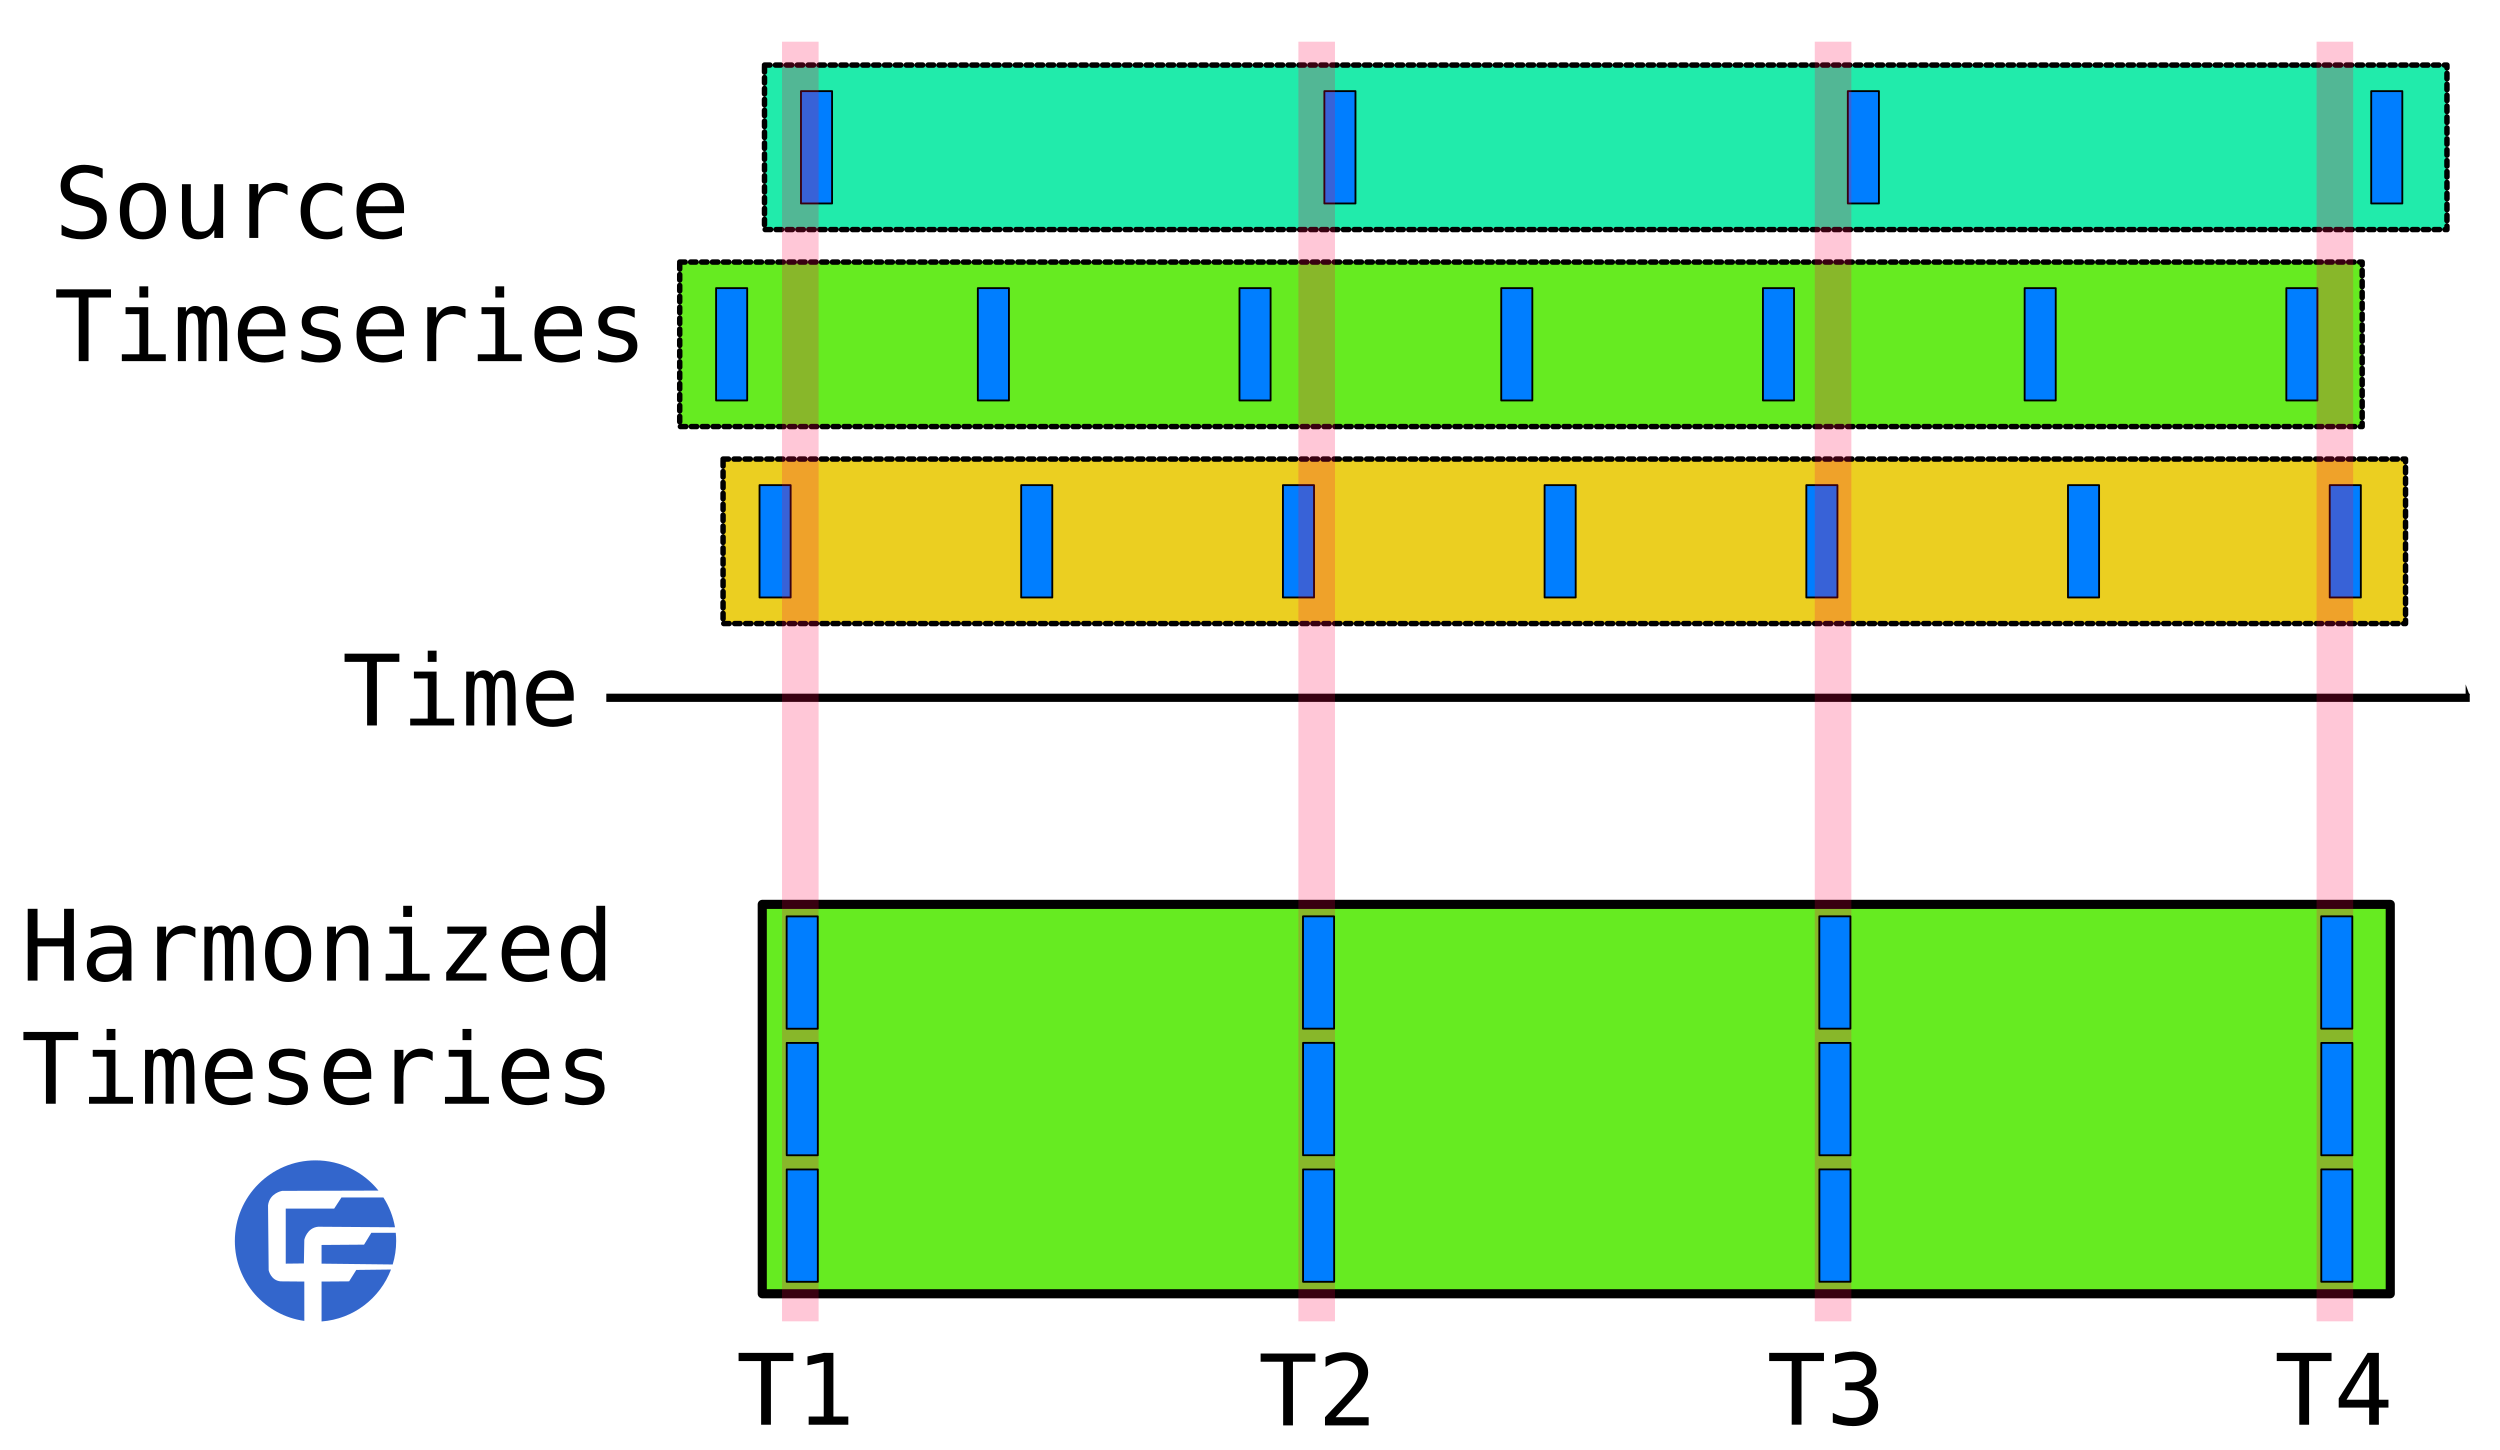
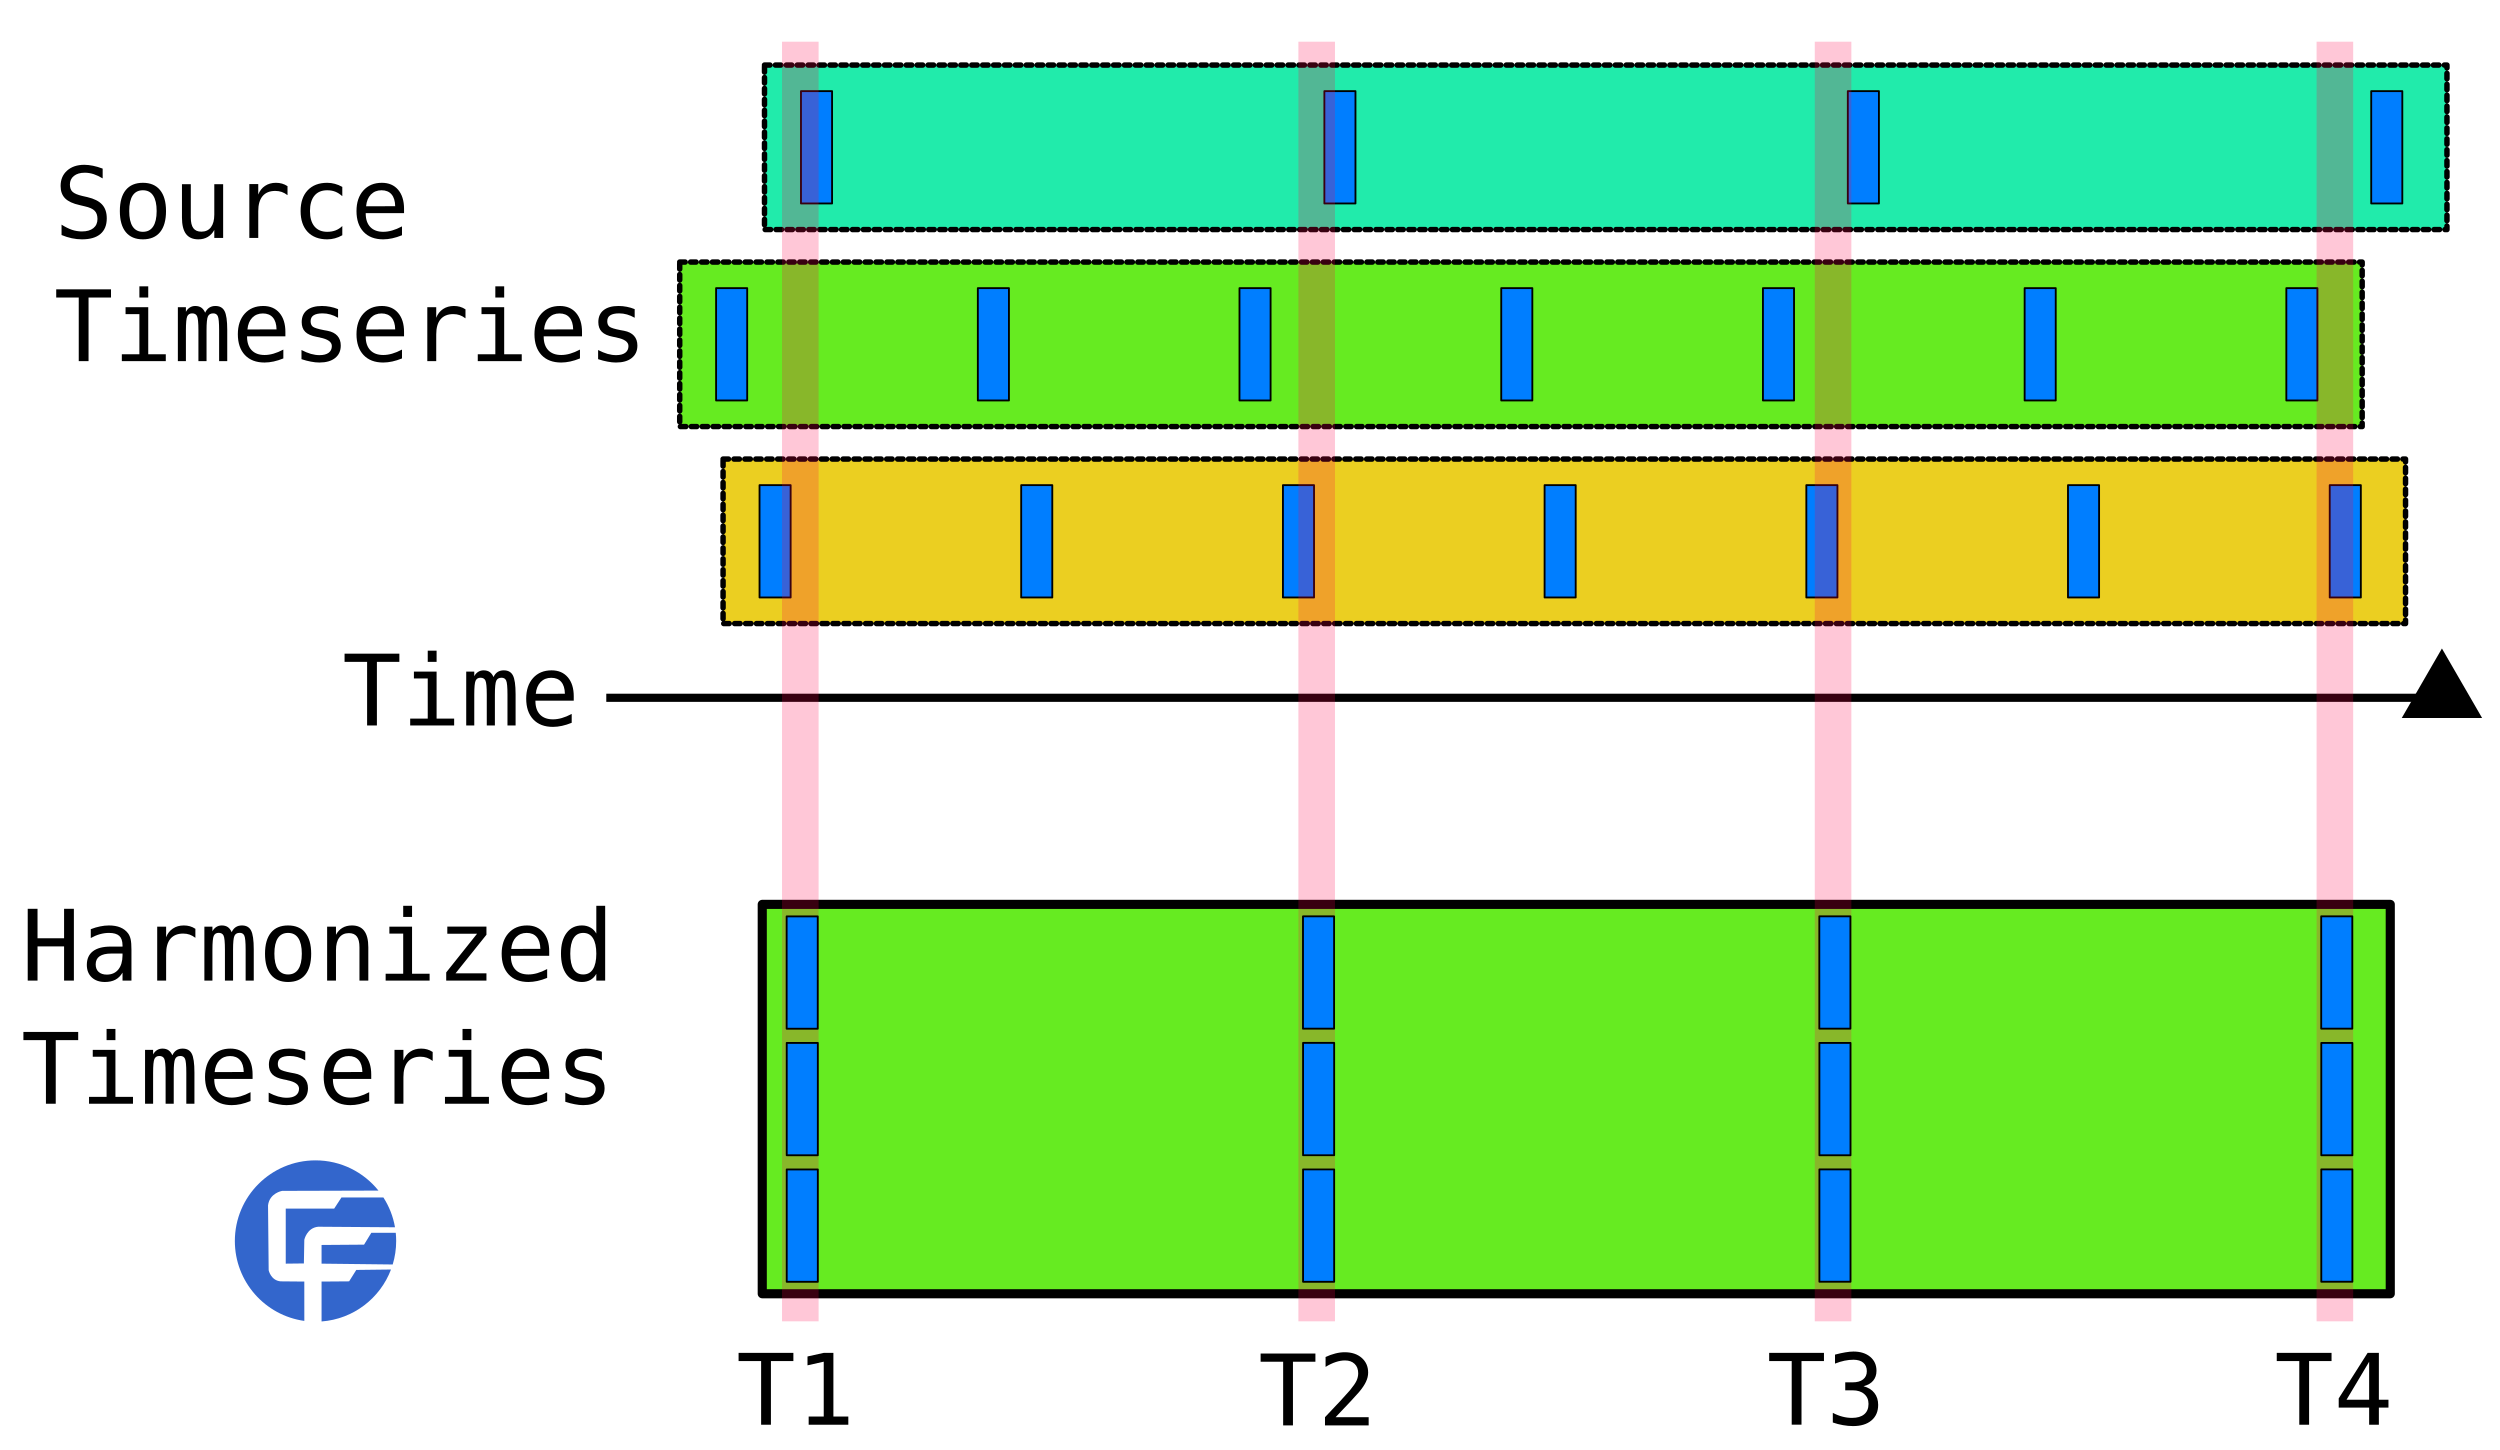
- <svg xmlns="http://www.w3.org/2000/svg" id="svg6890" viewBox="0 0 534.01 309.62" version="1.1">
+ <svg xmlns="http://www.w3.org/2000/svg" id="svg6890" viewBox="0 0 534.01 309.62" version="1.1" width="100%" height="100%">
  <defs id="defs6892">
+     <marker orient="auto" refY="0.0" refX="0.0" id="TriangleOutL" style="overflow:visible">
+       <path id="path3969" d="M 5.77,0.0 L -2.88,5.0 L -2.88,-5.0 L 5.77,0.0 z " style="fill-rule:evenodd;stroke:#000000;stroke-width:1.0pt" transform="scale(0.8)" />
+     </marker>
    <marker id="marker4354" refY="0.0" refX="0.0" orient="auto">
      <path id="path3914" stroke-linejoin="round" d="M8.719,4.034l-10.926-4.018,10.926-4.018c-1.746,2.372-1.736,5.617,0,8.035z" fill-rule="evenodd" transform="scale(1.1) rotate(180) translate(1,0)" stroke-width="0.625" />
    </marker>
  </defs>
  <rect id="rect6224" stroke-linejoin="round" stroke-dasharray="1.165, 1.165" fill-rule="nonzero" stroke-dashoffset="0" height="35.139" width="359.38" stroke="#000" stroke-linecap="round" stroke-miterlimit="4" y="55.978" x="145.19" stroke-width="1.165" fill="#66eb21" />
  <rect id="rect2985-5-1-8" stroke-linejoin="round" stroke-dasharray="none" fill-rule="nonzero" height="23.997" width="6.644" stroke="#000" stroke-linecap="round" stroke-miterlimit="4" y="61.547" x="152.96" stroke-width="0.397" fill="#007eff" />
  <rect id="rect2985-5-1-8-6" stroke-linejoin="round" stroke-dasharray="none" fill-rule="nonzero" height="23.997" width="6.644" stroke="#000" stroke-linecap="round" stroke-miterlimit="4" y="61.547" x="208.87" stroke-width="0.397" fill="#007eff" />
  <rect id="rect2985-5-1-8-5" stroke-linejoin="round" stroke-dasharray="none" fill-rule="nonzero" height="23.997" width="6.644" stroke="#000" stroke-linecap="round" stroke-miterlimit="4" y="61.547" x="264.76" stroke-width="0.397" fill="#007eff" />
  <rect id="rect2985-5-1-8-0" stroke-linejoin="round" stroke-dasharray="none" fill-rule="nonzero" height="23.997" width="6.644" stroke="#000" stroke-linecap="round" stroke-miterlimit="4" y="61.547" x="320.67" stroke-width="0.397" fill="#007eff" />
  <rect id="rect2985-5-1-8-7" stroke-linejoin="round" stroke-dasharray="none" fill-rule="nonzero" height="23.997" width="6.644" stroke="#000" stroke-linecap="round" stroke-miterlimit="4" y="61.547" x="376.57" stroke-width="0.397" fill="#007eff" />
  <rect id="rect2985-5-1-8-51" stroke-linejoin="round" stroke-dasharray="none" fill-rule="nonzero" height="23.997" width="6.644" stroke="#000" stroke-linecap="round" stroke-miterlimit="4" y="61.547" x="432.47" stroke-width="0.397" fill="#007eff" />
  <rect id="rect2985-5-1-8-2" stroke-linejoin="round" stroke-dasharray="none" fill-rule="nonzero" height="23.997" width="6.644" stroke="#000" stroke-linecap="round" stroke-miterlimit="4" y="61.547" x="488.37" stroke-width="0.397" fill="#007eff" />
  <rect id="rect6224-2" stroke-linejoin="round" stroke-dasharray="1.165, 1.165" fill-rule="nonzero" stroke-dashoffset="0" height="35.139" width="359.38" stroke="#000" stroke-linecap="round" stroke-miterlimit="4" y="13.898" x="163.3" stroke-width="1.165" fill="#21ebab" />
  <rect id="rect2985-5-1-8-79" stroke-linejoin="round" stroke-dasharray="none" fill-rule="nonzero" height="23.997" width="6.644" stroke="#000" stroke-linecap="round" stroke-miterlimit="4" y="19.467" x="171.09" stroke-width="0.397" fill="#007eff" />
  <rect id="rect2985-5-1-8-5-2" stroke-linejoin="round" stroke-dasharray="none" fill-rule="nonzero" height="23.997" width="6.644" stroke="#000" stroke-linecap="round" stroke-miterlimit="4" y="19.467" x="282.89" stroke-width="0.397" fill="#007eff" />
  <rect id="rect2985-5-1-8-0-2" stroke-linejoin="round" stroke-dasharray="none" fill-rule="nonzero" height="23.997" width="6.644" stroke="#000" stroke-linecap="round" stroke-miterlimit="4" y="19.467" x="394.7" stroke-width="0.397" fill="#007eff" />
  <rect id="rect2985-5-1-8-2-2" stroke-linejoin="round" stroke-dasharray="none" fill-rule="nonzero" height="23.997" width="6.644" stroke="#000" stroke-linecap="round" stroke-miterlimit="4" y="19.467" x="506.5" stroke-width="0.397" fill="#007eff" />
  <rect id="rect6224-5" stroke-linejoin="round" stroke-dasharray="1.165, 1.165" fill-rule="nonzero" stroke-dashoffset="0" height="35.139" width="359.38" stroke="#000" stroke-linecap="round" stroke-miterlimit="4" y="98.058" x="154.45" stroke-width="1.165" fill="#ebcf21" />
  <rect id="rect2985-5-1-8-63" stroke-linejoin="round" stroke-dasharray="none" fill-rule="nonzero" height="23.997" width="6.644" stroke="#000" stroke-linecap="round" stroke-miterlimit="4" y="103.63" x="162.24" stroke-width="0.397" fill="#007eff" />
  <rect id="rect2985-5-1-8-6-6" stroke-linejoin="round" stroke-dasharray="none" fill-rule="nonzero" height="23.997" width="6.644" stroke="#000" stroke-linecap="round" stroke-miterlimit="4" y="103.63" x="218.13" stroke-width="0.397" fill="#007eff" />
  <rect id="rect2985-5-1-8-5-5" stroke-linejoin="round" stroke-dasharray="none" fill-rule="nonzero" height="23.997" width="6.644" stroke="#000" stroke-linecap="round" stroke-miterlimit="4" y="103.63" x="274.04" stroke-width="0.397" fill="#007eff" />
  <rect id="rect2985-5-1-8-0-29" stroke-linejoin="round" stroke-dasharray="none" fill-rule="nonzero" height="23.997" width="6.644" stroke="#000" stroke-linecap="round" stroke-miterlimit="4" y="103.63" x="329.93" stroke-width="0.397" fill="#007eff" />
  <rect id="rect2985-5-1-8-7-4" stroke-linejoin="round" stroke-dasharray="none" fill-rule="nonzero" height="23.997" width="6.644" stroke="#000" stroke-linecap="round" stroke-miterlimit="4" y="103.63" x="385.84" stroke-width="0.397" fill="#007eff" />
  <rect id="rect2985-5-1-8-51-8" stroke-linejoin="round" stroke-dasharray="none" fill-rule="nonzero" height="23.997" width="6.644" stroke="#000" stroke-linecap="round" stroke-miterlimit="4" y="103.63" x="441.73" stroke-width="0.397" fill="#007eff" />
  <rect id="rect2985-5-1-8-2-6" stroke-linejoin="round" stroke-dasharray="none" fill-rule="nonzero" height="23.997" width="6.644" stroke="#000" stroke-linecap="round" stroke-miterlimit="4" y="103.63" x="497.64" stroke-width="0.397" fill="#007eff" />
  <text id="text3880-5-6" font-size="70.16px" font-family="Monospace" style="letter-spacing:0px;word-spacing:0px;" font-style="normal" font-stretch="normal" xml:space="preserve" font-variant="normal" y="154.97" x="73.116" font-weight="normal" line-height="125%" fill="#000000">
    <tspan id="tspan3882-9-3" y="154.97" x="73.116" font-size="21.048px">Time</tspan>
  </text>
-   <path id="path4165-2" stroke-linejoin="miter" style="marker-end:url(#marker4354);" d="m129.51,149.05,397.16,0,0-0.626,0,0" stroke="#000" stroke-linecap="butt" stroke-miterlimit="4" stroke-dasharray="none" stroke-width="1.754" fill="none" />
+   <path id="path4165-2" style="fill:none;stroke:#000000;stroke-width:1.743;stroke-linecap:butt;stroke-linejoin:miter;stroke-miterlimit:4;stroke-dasharray:none;marker-end:url(#TriangleOutL)" d="m 129.505,149.05 392.101,0 0,-0.627 0,0" stroke-miterlimit="4" />
  <text id="text3880-5-6-2" font-size="21.048px" font-family="Monospace" style="letter-spacing:0px;word-spacing:0px;" font-style="normal" font-stretch="normal" xml:space="preserve" font-variant="normal" y="50.828" x="11.525" font-weight="normal" line-height="125%" fill="#000000">
    <tspan id="tspan3882-9-3-6" y="50.828" x="11.525">Source</tspan>
    <tspan id="tspan6791" y="77.138" x="11.525">Timeseries</tspan>
  </text>
  <rect id="rect3079-7-8-8-1-9-2" stroke-linejoin="round" stroke-dasharray="none" height="83.168" width="347.75" stroke="#000" stroke-linecap="round" stroke-miterlimit="4" y="193.18" x="162.82" stroke-width="1.951" fill="#66eb21" />
  <path id="path5925-8" stroke-linejoin="miter" d="m170.95,8.908,0,273.33" stroke-opacity="0.219" stroke="#ff004d" stroke-linecap="butt" stroke-miterlimit="4" stroke-dasharray="none" stroke-width="7.816" fill="none" />
  <path id="path5925-8-5" stroke-linejoin="miter" d="m281.25,8.908,0,273.33" stroke-opacity="0.219" stroke="#ff004d" stroke-linecap="butt" stroke-miterlimit="4" stroke-dasharray="none" stroke-width="7.816" fill="none" />
  <path id="path5925-8-9" stroke-linejoin="miter" d="m391.55,8.908,0,273.33" stroke-opacity="0.219" stroke="#ff004d" stroke-linecap="butt" stroke-miterlimit="4" stroke-dasharray="none" stroke-width="7.816" fill="none" />
  <text id="text3880-5-6-2-0" font-size="21.048px" font-family="Monospace" style="letter-spacing:0px;word-spacing:0px;" font-style="normal" font-stretch="normal" xml:space="preserve" font-variant="normal" y="209.459" x="4.514" font-weight="normal" line-height="125%" fill="#000000">
    <tspan id="tspan3882-9-3-6-7" y="209.459" x="4.514">Harmonized</tspan>
    <tspan id="tspan6632" y="235.769" x="4.514">Timeseries</tspan>
  </text>
  <path id="path5925-8-9-7" stroke-linejoin="miter" d="m498.74,8.908,0,273.33" stroke-opacity="0.219" stroke="#ff004d" stroke-linecap="butt" stroke-miterlimit="4" stroke-dasharray="none" stroke-width="7.816" fill="none" />
  <text id="text3880-5-6-2-0-4" font-size="70.16px" font-family="Monospace" style="letter-spacing:0px;word-spacing:0px;" font-style="normal" font-stretch="normal" xml:space="preserve" font-variant="normal" y="304.331" x="157.282" font-weight="normal" line-height="125%" fill="#000000">
    <tspan id="tspan6632-1" y="304.331" x="157.282" font-size="21.048px">T1</tspan>
  </text>
  <text id="text3880-5-6-2-0-4-2" font-size="70.16px" font-family="Monospace" style="letter-spacing:0px;word-spacing:0px;" font-style="normal" font-stretch="normal" xml:space="preserve" font-variant="normal" y="304.47" x="268.789" font-weight="normal" line-height="125%" fill="#000000">
    <tspan id="tspan6632-1-0" y="304.47" x="268.789" font-size="21.048px">T2</tspan>
  </text>
  <text id="text3880-5-6-2-0-4-2-6" font-size="70.16px" font-family="Monospace" style="letter-spacing:0px;word-spacing:0px;" font-style="normal" font-stretch="normal" xml:space="preserve" font-variant="normal" y="304.321" x="377.417" font-weight="normal" line-height="125%" fill="#000000">
    <tspan id="tspan6632-1-0-4" y="304.321" x="377.417" font-size="21.048px">T3</tspan>
  </text>
  <text id="text3880-5-6-2-0-4-2-6-0" font-size="70.16px" font-family="Monospace" style="letter-spacing:0px;word-spacing:0px;" font-style="normal" font-stretch="normal" xml:space="preserve" font-variant="normal" y="304.331" x="485.839" font-weight="normal" line-height="125%" fill="#000000">
    <tspan id="tspan6632-1-0-4-7" y="304.331" x="485.839" font-size="21.048px">T4</tspan>
  </text>
  <g id="layer1-6" transform="matrix(0.2464591,0,0,0.2464591,13.87772,212.0213)">
    <g id="g2991" fill="#36C" transform="translate(-88.61414,-210.1397)">
      <path id="path2993" d="m296.06,494.69c-34.021-4.717-60.212-33.92-60.212-69.238,0-38.607,31.297-69.905,69.906-69.905,22.066,0,41.746,10.225,54.556,26.197l-83.5,0.249s-10.91,1.85-12.205,12.576l0.556,56.22s1.848,8.877,10.356,9.616l20.528,0.186,0.015,34.099z" />
      <path id="path2995" d="m374.65,413.54c-1.61-9.382-5.095-18.125-10.048-25.831h-36.374l-6.288,9.643h-41.98v47.713l15.718-0.185,0.372-20.527s2.217-10.356,12.019-11.282l66.581,0.469z" />
      <path id="path2997" d="m311,445.06v-16.183l36.83-0.277,6.29-10.276h21.185c0.239,2.346,0.361,4.726,0.361,7.132,0,7.071-1.05,13.897-3.003,20.33l-61.66-0.72z" />
      <path id="path2999" d="m311,495.17c27.628-2.049,50.785-20.154,60.18-45.021l-30.09,0.366-6.206,9.895-23.884,0.184v34.576z" />
    </g>
  </g>
  <g id="g7171" stroke-linejoin="round" fill-rule="nonzero" transform="matrix(1.754008,0,0,1.754008,-370.9597,-312.8903)" stroke="#000" stroke-linecap="round" stroke-miterlimit="4" stroke-dasharray="none" stroke-width="0.226" fill="#007eff">
    <rect id="rect2985-5-1-1-5-8" y="289.98" x="370.17" width="3.788" height="13.681" />
    <rect id="rect2985-5-6-9-7-4-3" y="305.39" x="370.18" width="3.788" height="13.681" />
    <rect id="rect2985-5-6-7-8-3-5-6" y="320.8" x="370.18" width="3.788" height="13.681" />
  </g>
  <g id="g7176" stroke-linejoin="round" fill-rule="nonzero" transform="matrix(1.754008,0,0,1.754008,-370.9597,-312.0044)" stroke="#000" stroke-linecap="round" stroke-miterlimit="4" stroke-dasharray="none" stroke-width="0.226" fill="#007eff">
    <rect id="rect2985-5-1-1-5-9" y="289.47" x="433.05" width="3.788" height="13.681" />
    <rect id="rect2985-5-6-9-7-4-7" y="304.89" x="433.06" width="3.788" height="13.681" />
    <rect id="rect2985-5-6-7-8-3-5-1" y="320.29" x="433.06" width="3.788" height="13.681" />
  </g>
  <g id="g7181" stroke-linejoin="round" fill-rule="nonzero" transform="matrix(1.754008,0,0,1.754008,-370.9597,-312.0044)" stroke="#000" stroke-linecap="round" stroke-miterlimit="4" stroke-dasharray="none" stroke-width="0.226" fill="#007eff">
    <rect id="rect2985-5-1-1-5-9-6" y="289.47" x="494.17" width="3.788" height="13.681" />
    <rect id="rect2985-5-6-9-7-4-7-1" y="304.89" x="494.18" width="3.788" height="13.681" />
    <rect id="rect2985-5-6-7-8-3-5-1-1" y="320.29" x="494.18" width="3.788" height="13.681" />
  </g>
  <g id="g7166" stroke-linejoin="round" fill-rule="nonzero" transform="matrix(1.754008,0,0,1.754008,-370.9597,-313.1327)" stroke="#000" stroke-linecap="round" stroke-miterlimit="4" stroke-dasharray="none" stroke-width="0.226" fill="#007eff">
    <rect id="rect2985-5-1-1-5" y="290.12" x="307.29" width="3.788" height="13.681" />
    <rect id="rect2985-5-6-9-7-4" y="305.53" x="307.3" width="3.788" height="13.681" />
    <rect id="rect2985-5-6-7-8-3-5" y="320.94" x="307.3" width="3.788" height="13.681" />
  </g>
</svg>
